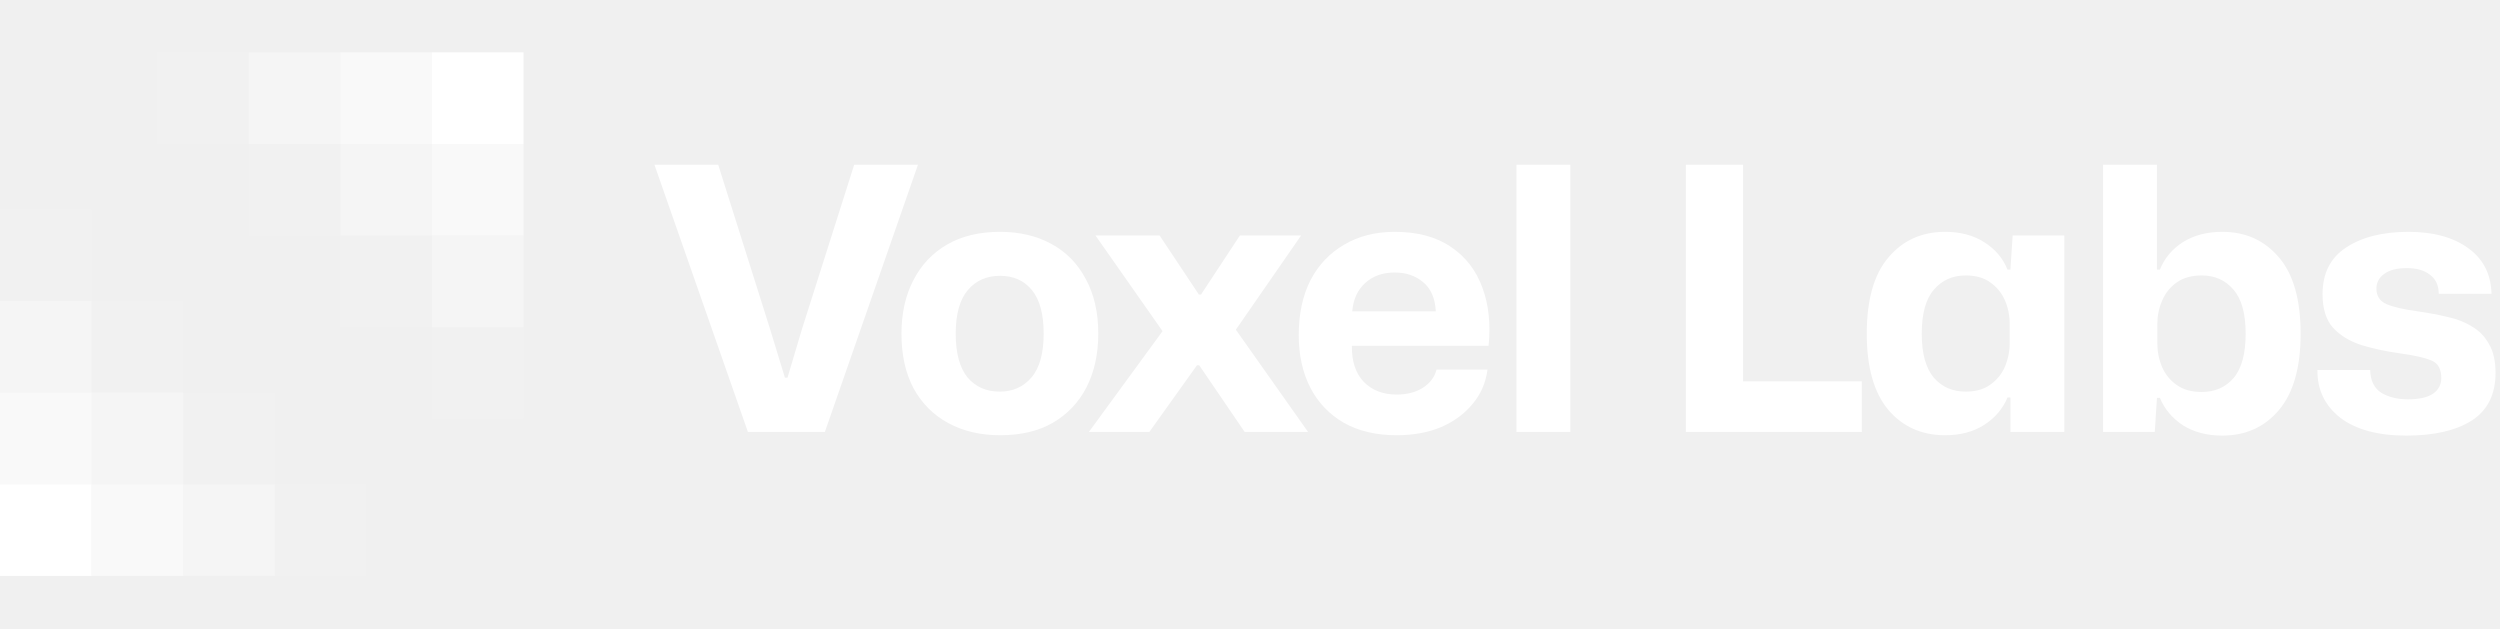
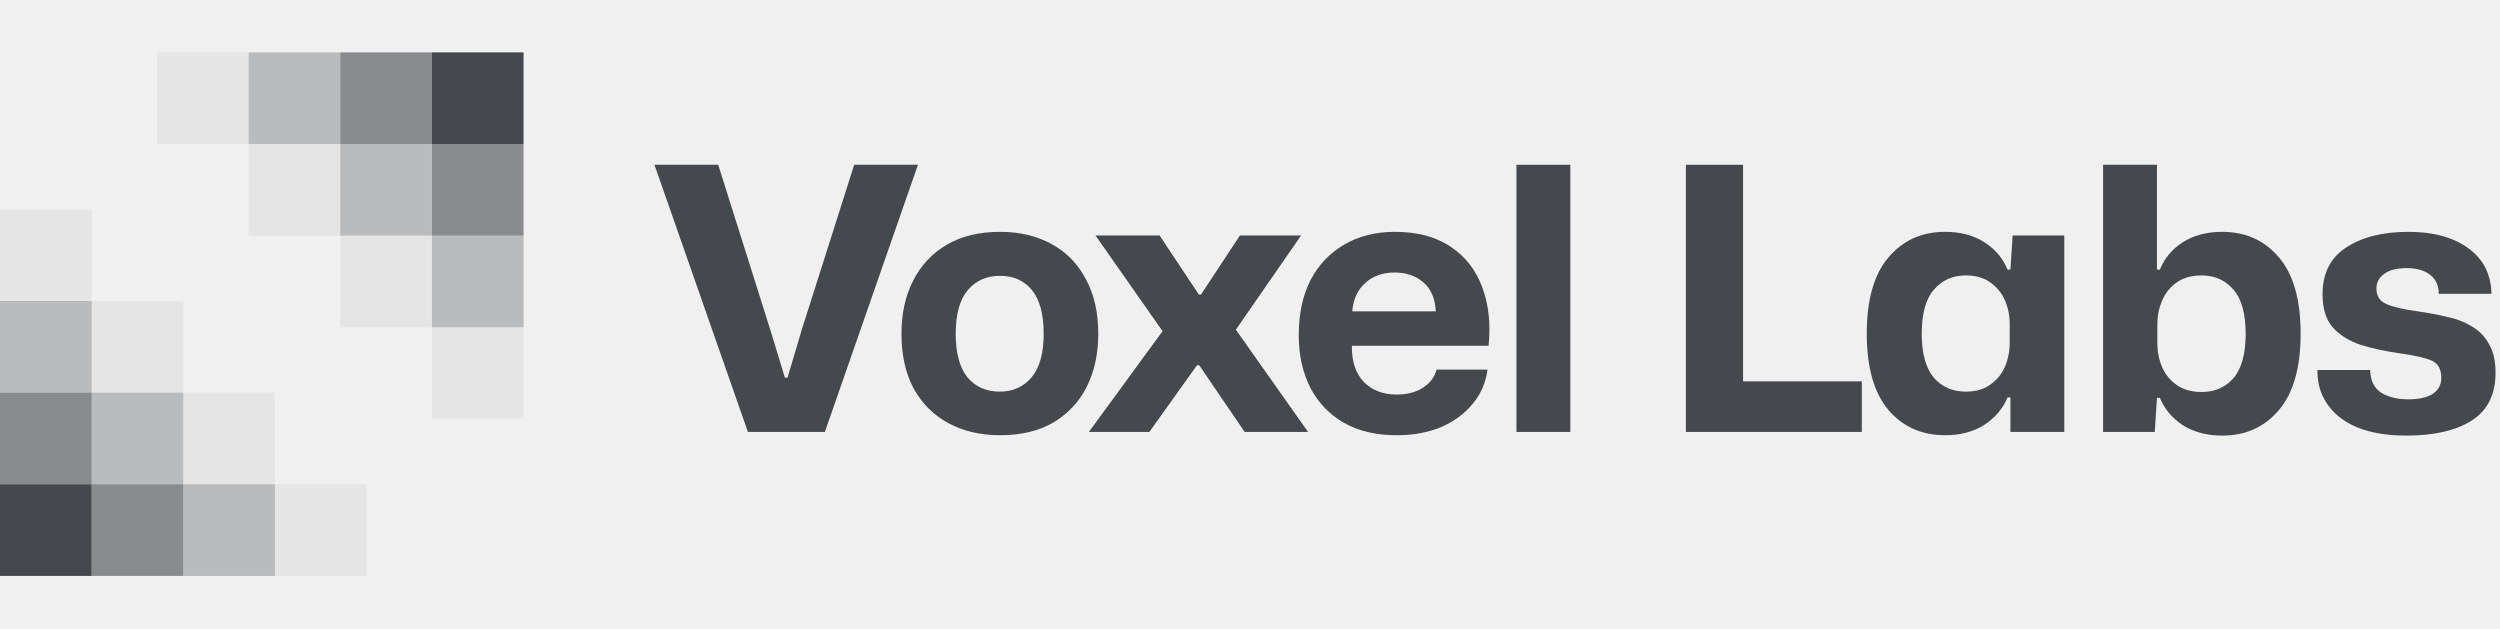
<svg xmlns="http://www.w3.org/2000/svg" fill="none" height="48" viewBox="0 0 191 48" width="191">
-   <g fill="#fff">
+   <g fill="rgba(13,16,23,0.75)">
    <path d="m0 37h7v7h-7z" />
    <path d="m7 37h7v7h-7z" opacity=".6" />
    <path d="m14 37h7v7h-7z" opacity=".32" />
    <path d="m21 37h7v7h-7z" opacity=".07" />
    <path d="m0 30h7v7h-7z" opacity=".6" />
    <path d="m7 30h7v7h-7z" opacity=".32" />
    <path d="m7 23h7v7h-7z" opacity=".07" />
    <path d="m14 30h7v7h-7z" opacity=".07" />
    <path d="m0 23h7v7h-7z" opacity=".32" />
    <path d="m0 16h7v7h-7z" opacity=".07" />
    <path d="m33 4h7v7h-7z" />
    <path d="m33 11h7v7h-7z" opacity=".6" />
    <path d="m26 11h7v7h-7z" opacity=".32" />
    <path d="m19 11h7v7h-7z" opacity=".07" />
    <path d="m33 18h7v7h-7z" opacity=".32" />
    <path d="m26 18h7v7h-7z" opacity=".07" />
    <path d="m33 25h7v7h-7z" opacity=".07" />
    <path d="m26 4h7v7h-7z" opacity=".6" />
    <path d="m19 4h7v7h-7z" opacity=".32" />
    <path d="m12 4h7v7h-7z" opacity=".07" />
    <path d="m57.14 33-7.14-20.412h4.872l3.976 12.6 1.12 3.668h.196l1.092-3.668 4.004-12.6h4.872l-7.112 20.412z" />
    <path d="m76.404 33.252c-1.493 0-2.809-.308-3.948-.924-1.139-.616-2.025-1.503-2.66-2.66-.616-1.157-.924-2.548-.924-4.172 0-1.549.299-2.903.896-4.06.597-1.176 1.456-2.091 2.576-2.744s2.473-.98 4.06-.98c1.493 0 2.8.308 3.92.924 1.139.616 2.016 1.512 2.632 2.688.635 1.157.952 2.548.952 4.172 0 1.549-.299 2.912-.896 4.088-.597 1.157-1.456 2.063-2.576 2.716-1.101.635-2.445.952-4.032.952zm-.028-3.332c1.008 0 1.82-.364 2.436-1.092s.924-1.839.924-3.332-.299-2.604-.896-3.332c-.597-.728-1.409-1.092-2.436-1.092-1.027 0-1.848.364-2.464 1.092s-.924 1.839-.924 3.332c0 1.475.299 2.585.896 3.332.616.728 1.437 1.092 2.464 1.092z" />
    <path d="m83.191 33 5.628-7.7-5.124-7.308h4.9l2.996 4.508h.168l2.968-4.508h4.676l-4.984 7.196 5.516 7.812h-4.844l-3.472-5.096h-.168l-3.64 5.096z" />
    <path d="m106.7 33.252c-1.568 0-2.912-.317-4.032-.952-1.101-.635-1.95-1.521-2.548-2.66-.597-1.157-.896-2.501-.896-4.032 0-1.624.299-3.024.896-4.2.616-1.176 1.475-2.081 2.576-2.716 1.102-.653 2.39-.98 3.864-.98 1.736 0 3.164.383 4.284 1.148 1.12.747 1.923 1.783 2.408 3.108.486 1.307.644 2.791.476 4.452h-10.444c-.018 1.195.29 2.119.924 2.772.635.635 1.466.952 2.492.952.784 0 1.447-.168 1.988-.504.56-.355.915-.821 1.064-1.4h3.892c-.13 1.008-.513 1.885-1.148 2.632-.616.747-1.418 1.335-2.408 1.764-.989.411-2.118.616-3.388.616zm-.14-12.432c-.933 0-1.689.271-2.268.812-.578.523-.905 1.241-.98 2.156h6.384c-.056-1.008-.382-1.755-.98-2.24-.578-.485-1.297-.728-2.156-.728z" />
    <path d="m115.857 33v-20.412h4.116v20.412z" />
    <path d="m128.802 33v-20.412h4.369v16.548h9.072v3.864z" />
    <path d="m148.613 33.252c-1.792 0-3.239-.644-4.34-1.932-1.101-1.307-1.652-3.248-1.652-5.824 0-2.595.551-4.536 1.652-5.824 1.101-1.307 2.548-1.96 4.34-1.96 1.157 0 2.147.261 2.968.784.84.523 1.437 1.223 1.792 2.1h.224l.168-2.604h3.948v15.008h-4.116v-2.632h-.224c-.355.859-.952 1.559-1.792 2.1-.821.523-1.811.784-2.968.784zm1.568-3.332c.765 0 1.391-.177 1.876-.532.504-.355.877-.812 1.12-1.372.243-.579.364-1.185.364-1.82v-1.428c0-.653-.121-1.26-.364-1.82s-.616-1.017-1.12-1.372c-.485-.355-1.111-.532-1.876-.532-1.008 0-1.82.364-2.436 1.092-.616.709-.924 1.829-.924 3.36 0 1.512.308 2.632.924 3.36.616.709 1.428 1.064 2.436 1.064z" />
    <path d="m169.776 33.28c-1.157 0-2.156-.261-2.996-.784-.821-.541-1.409-1.241-1.764-2.1h-.224l-.168 2.604h-3.948v-20.412h4.116v8.008h.224c.355-.877.943-1.577 1.764-2.1.84-.523 1.839-.784 2.996-.784 1.792 0 3.239.653 4.34 1.96 1.101 1.288 1.652 3.229 1.652 5.824 0 2.576-.551 4.517-1.652 5.824s-2.548 1.96-4.34 1.96zm-1.568-3.332c1.008 0 1.82-.355 2.436-1.064.616-.728.924-1.857.924-3.388s-.308-2.651-.924-3.36c-.616-.728-1.428-1.092-2.436-1.092-.765 0-1.4.177-1.904.532s-.877.821-1.12 1.4c-.243.56-.364 1.157-.364 1.792v1.456c0 .635.121 1.241.364 1.82.243.56.616 1.017 1.12 1.372s1.139.532 1.904.532z" />
    <path d="m183.855 33.28c-2.184 0-3.874-.457-5.068-1.372-1.176-.933-1.755-2.147-1.736-3.64h4.032c.018.803.298 1.381.84 1.736.56.336 1.241.504 2.044.504.84 0 1.474-.14 1.904-.42.429-.299.644-.7.644-1.204 0-.691-.252-1.139-.756-1.344-.486-.205-1.26-.383-2.324-.532-1.102-.149-2.11-.364-3.024-.644-.915-.299-1.643-.747-2.184-1.344-.523-.597-.784-1.447-.784-2.548 0-1.587.597-2.772 1.792-3.556 1.213-.803 2.8-1.204 4.76-1.204 1.922 0 3.453.42 4.592 1.26 1.138.821 1.726 1.979 1.764 3.472h-4.032c0-.635-.224-1.12-.672-1.456-.43-.336-1.018-.504-1.764-.504-.766 0-1.344.149-1.736.448-.392.28-.588.653-.588 1.12 0 .56.252.952.756 1.176s1.306.411 2.408.56c.784.112 1.53.252 2.24.42.709.149 1.334.392 1.876.728.56.317.998.765 1.316 1.344.336.56.504 1.297.504 2.212 0 1.643-.607 2.856-1.82 3.64-1.214.765-2.875 1.148-4.984 1.148z" />
  </g>
</svg>
